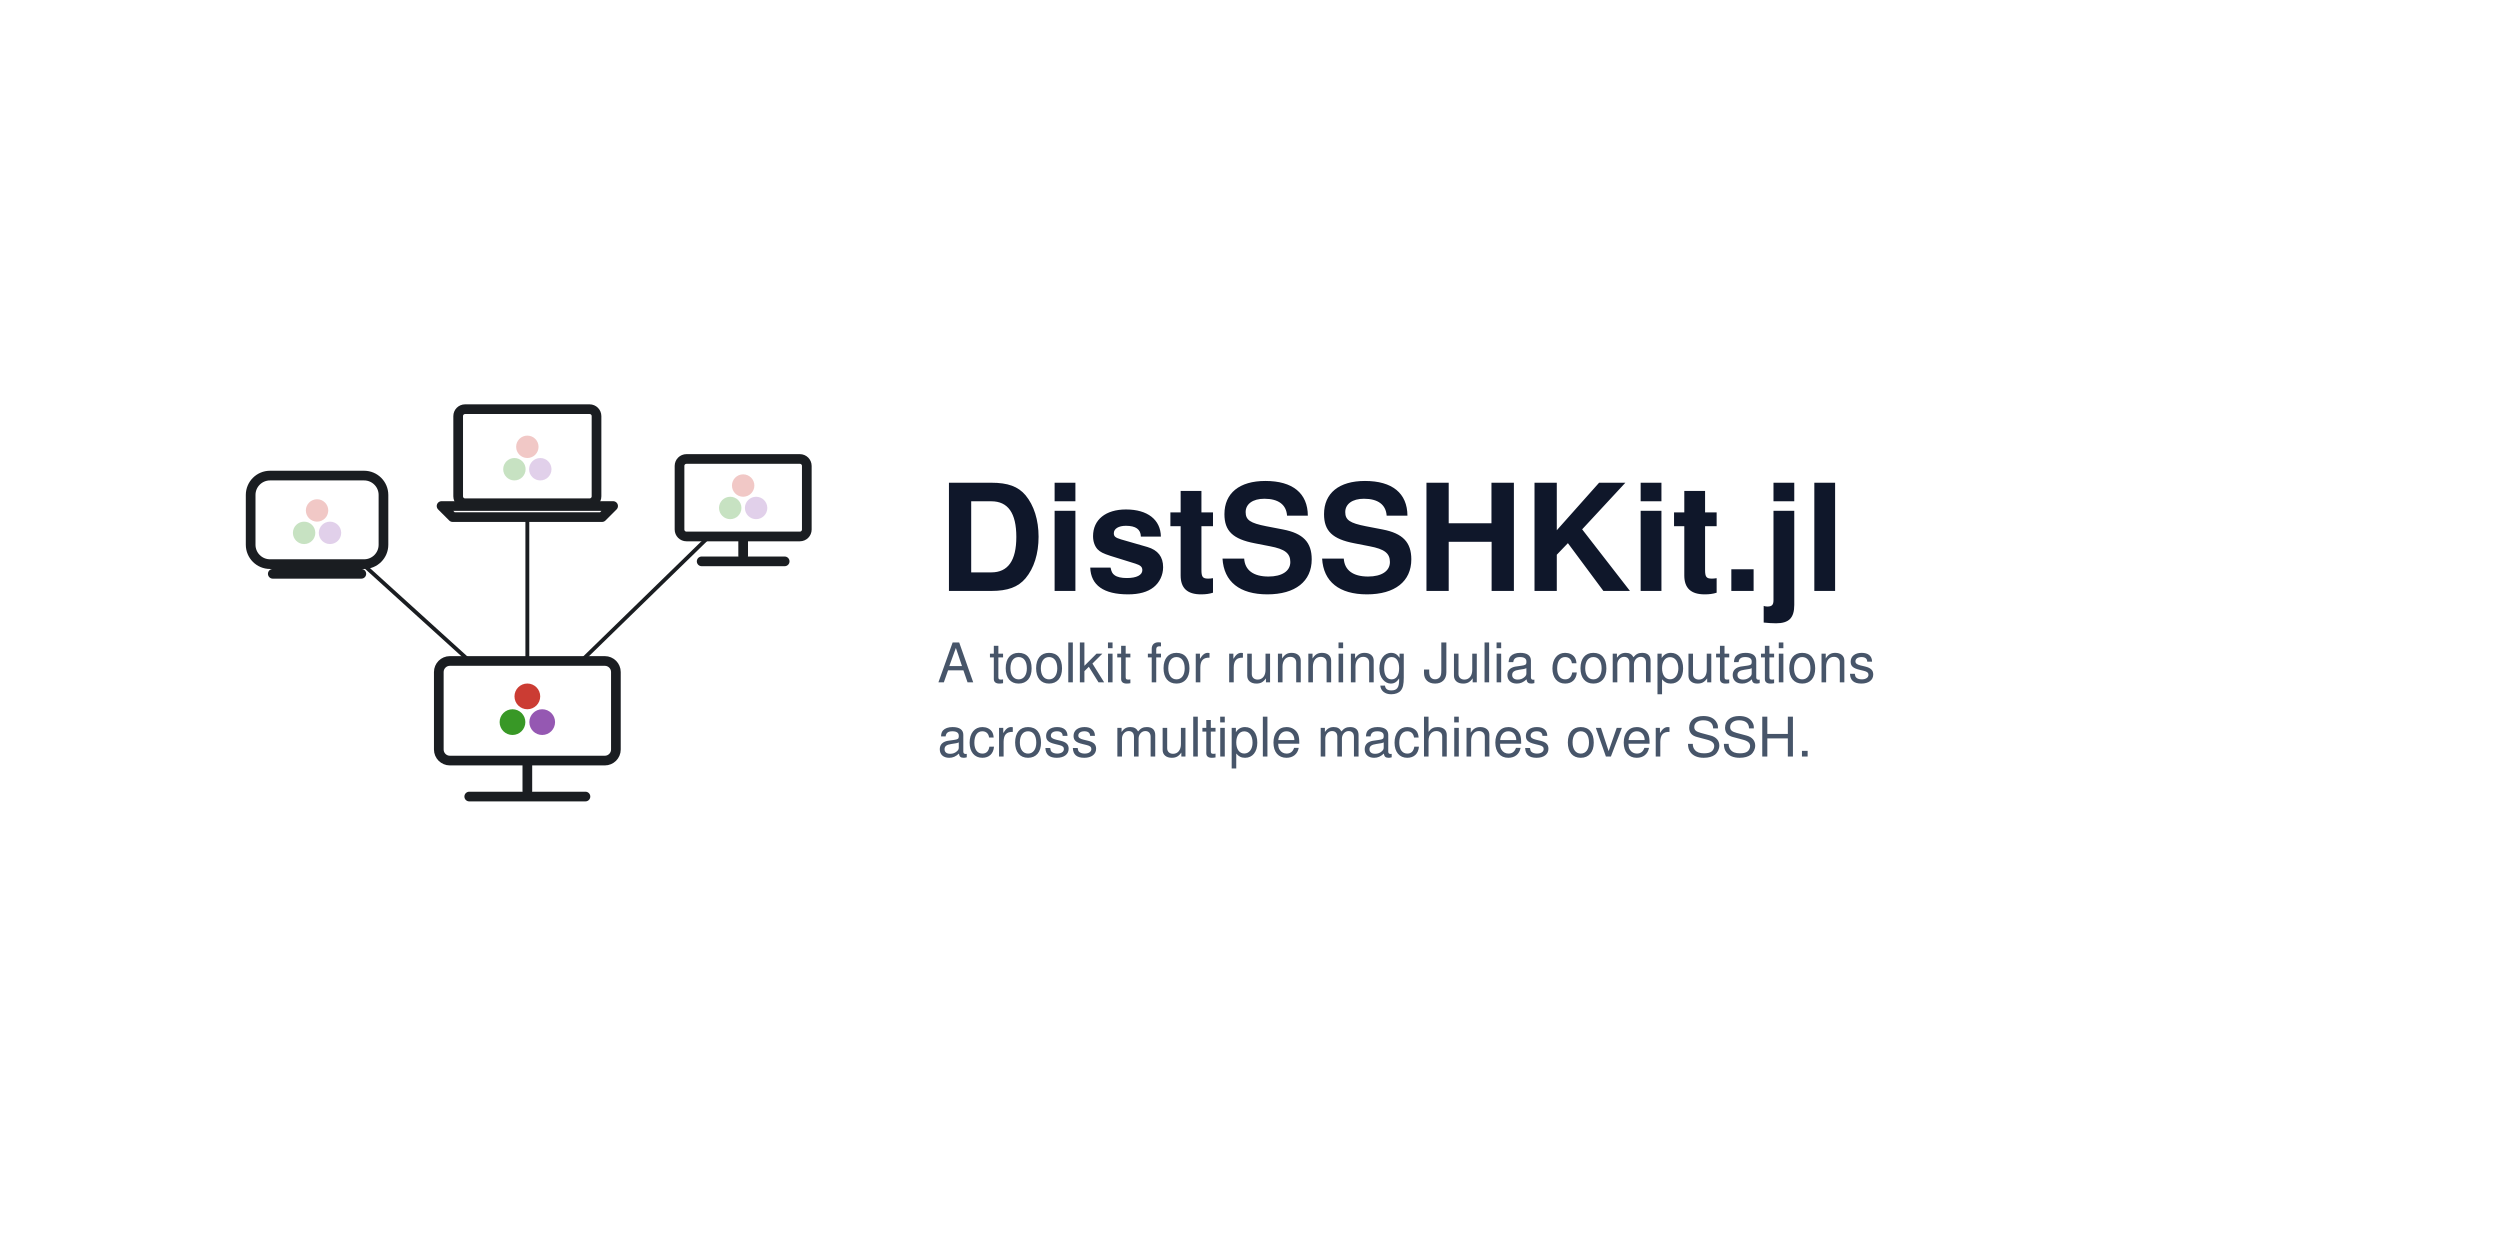
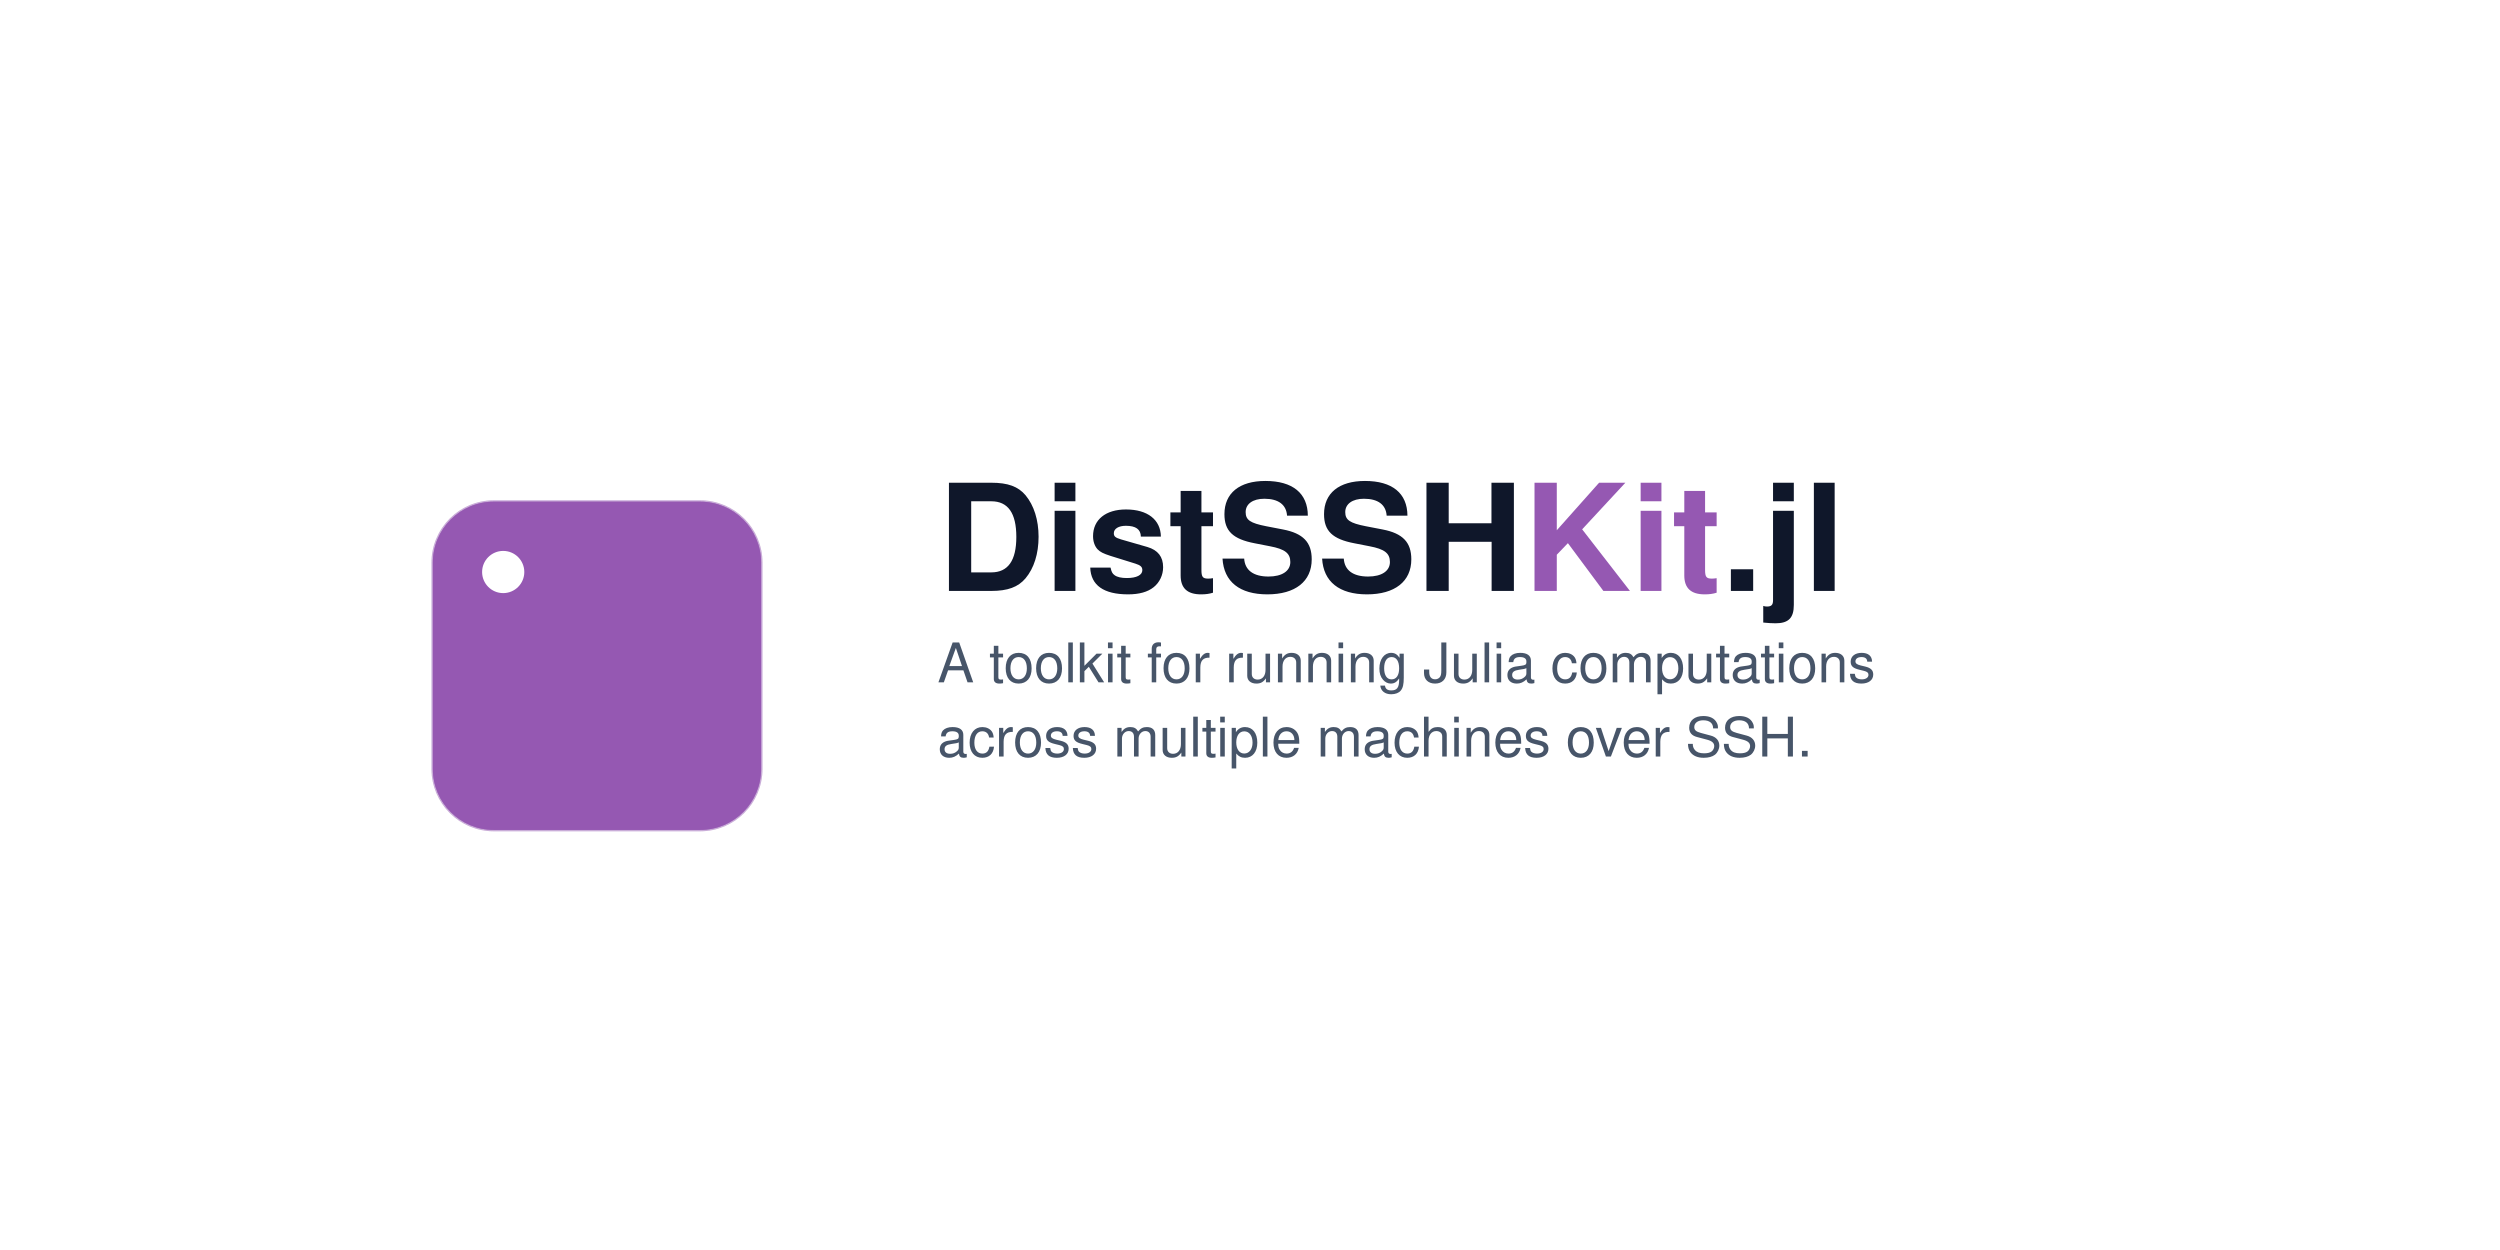
<svg xmlns="http://www.w3.org/2000/svg" width="1280" height="640" viewBox="0 0 1280 640">
  <rect width="1280" height="640" fill="#ffffff" />
-   <svg x="100" y="150" width="340" height="340" viewBox="0 26 240 240">
-     <defs>
-       <filter id="dot-glow" x="-100%" y="-100%" width="300%" height="300%">
-         <feGaussianBlur in="SourceGraphic" stdDeviation="1.6" result="b" />
-         <feMerge>
-           <feMergeNode in="b" />
-           <feMergeNode in="SourceGraphic" />
-         </feMerge>
-       </filter>
-       <style>
-       .stroke {
-         fill: none;
-         stroke: #1a1d21;
-         stroke-width: 3.5;
-         stroke-linecap: round;
-         stroke-linejoin: round;
-       }
-       .link {
-         stroke: #1a1d21;
-         stroke-width: 1.4;
-         stroke-linecap: round;
-         fill: none;
-       }
-       .pkt { filter: url(#dot-glow); }
-       .pkt-data {
-         fill: #1a1d21;
-         /* no glow — quieter than outbound Julia packets */
-       }
-       .attach { fill: none; stroke: none; }
-       @media (prefers-reduced-motion: reduce) {
-         .pkt, .pkt-data { display: none; }
-       }
-     </style>
-       <g id="laptop-body">
-         <rect class="stroke" x="-25" y="-22" width="50" height="34" rx="2.5" />
-         <path class="stroke" d="M-31,13 L31,13 L27,17 L-27,17 Z" />
-         <circle class="attach" id="attach-laptop" cx="0" cy="-3" r="0" />
-       </g>
-       <g id="minibox-body">
-         <rect class="stroke" x="-24" y="-16" width="48" height="32" rx="7" />
-         <line class="stroke" x1="-16" y1="19.5" x2="16" y2="19.5" />
-         <circle class="attach" id="attach-minibox" cx="0" cy="2" r="0" />
-       </g>
-       <g id="desktop-body">
-         <rect class="stroke" x="-23" y="-22" width="46" height="28" rx="2.5" />
-         <line class="stroke" x1="0" y1="7" x2="0" y2="13" />
-         <line class="stroke" x1="-15" y1="15" x2="15" y2="15" />
-         <circle class="attach" id="attach-desktop" cx="0" cy="-7" r="0" />
-       </g>
-       <g id="master-body">
-         <rect class="stroke" x="-32" y="-25" width="64" height="36" rx="4" />
-         <line class="stroke" x1="0" y1="12" x2="0" y2="22" />
-         <line class="stroke" x1="-21" y1="24" x2="21" y2="24" />
-         <circle class="attach" id="attach-master-l" cx="0" cy="-6" r="0" />
-         <circle class="attach" id="attach-master-c" cx="0" cy="-6" r="0" />
-         <circle class="attach" id="attach-master-r" cx="0" cy="-6" r="0" />
-       </g>
-       <g id="juliadot">
-         <circle cx="0" cy="-5.4" r="4.05" fill="#cb3c33" />
-         <circle cx="-4.677" cy="2.7" r="4.05" fill="#389826" />
-         <circle cx="4.677" cy="2.7" r="4.05" fill="#9558b2" />
-       </g>
-       <g id="juliadot-lg">
-         <circle cx="0" cy="-6.2" r="4.65" fill="#cb3c33" />
-         <circle cx="-5.369" cy="3.1" r="4.65" fill="#389826" />
-         <circle cx="5.369" cy="3.1" r="4.65" fill="#9558b2" />
-       </g>
-       <g id="remote-dots">
-         <circle cx="0" cy="-5.4" r="4.05" fill="#cb3c33" fill-opacity="0.28">
-           <animate attributeName="fill-opacity" begin="2.9s" dur="0.4s" values="0.28;1" fill="freeze" calcMode="spline" keySplines="0.4 0 0.2 1" />
-         </circle>
-         <circle cx="-4.677" cy="2.7" r="4.05" fill="#389826" fill-opacity="0.28">
-           <animate attributeName="fill-opacity" begin="3.6s" dur="0.4s" values="0.28;1" fill="freeze" calcMode="spline" keySplines="0.4 0 0.2 1" />
-         </circle>
-         <circle cx="4.677" cy="2.7" r="4.05" fill="#9558b2" fill-opacity="0.28">
-           <animate attributeName="fill-opacity" begin="4.3s" dur="0.4s" values="0.28;1" fill="freeze" calcMode="spline" keySplines="0.4 0 0.2 1" />
+   <svg x="100" y="150" width="340" height="340" viewBox="0 0 128 128">
+     <g transform="translate(45.79 40.23) scale(0.9038)">
+       <g>
+         <animateTransform attributeName="transform" type="rotate" dur="5.2s" repeatCount="indefinite" values="0 0 70;0 0 70;-15 0 70;-15 0 70;0 0 70;0 0 70" keyTimes="0;0.1;0.28;0.76;0.94;1" calcMode="spline" keySplines="0 0 1 1;.65 0 .25 1;0 0 1 1;.65 0 .25 1;0 0 1 1" />
+         <rect x="0" y="0" width="70" height="70" rx="13" fill="#9558b2" fill-opacity="0.27" stroke="#9558b2" stroke-opacity="0.2" stroke-width="0.6" />
+         <circle cx="15" cy="15" r="4.5" fill="#9558b2" opacity="0.18">
+           <animate attributeName="opacity" dur="5.2s" repeatCount="indefinite" values="0.18;0.18;1;1;0.18;0.18" keyTimes="0;0.44;0.5;0.7;0.76;1" />
        </circle>
      </g>
-       <g id="master-dots">
-         <circle cx="0" cy="-6.2" r="4.65" fill="#cb3c33" opacity="1">
-           <animate attributeName="opacity" begin="7.2s" dur="0.55s" values="1;0.15;1;0.3;1" keyTimes="0;0.22;0.45;0.7;1" calcMode="spline" keySplines="0.3 0 0.2 1; 0.3 0 0.2 1; 0.3 0 0.2 1; 0.3 0 0.2 1" fill="freeze" />
-           <animate attributeName="r" begin="7.2s" dur="0.55s" values="4.65;5.65;4.65;5.25;4.65" keyTimes="0;0.22;0.45;0.7;1" calcMode="spline" keySplines="0.3 0 0.2 1; 0.3 0 0.2 1; 0.3 0 0.2 1; 0.3 0 0.2 1" fill="freeze" />
-         </circle>
-         <circle cx="-5.369" cy="3.1" r="4.65" fill="#389826" opacity="1">
-           <animate attributeName="opacity" begin="7.2s" dur="0.55s" values="1;0.15;1;0.3;1" keyTimes="0;0.22;0.45;0.7;1" calcMode="spline" keySplines="0.3 0 0.2 1; 0.3 0 0.2 1; 0.3 0 0.2 1; 0.3 0 0.2 1" fill="freeze" />
-           <animate attributeName="r" begin="7.2s" dur="0.55s" values="4.65;5.65;4.65;5.25;4.65" keyTimes="0;0.22;0.45;0.7;1" calcMode="spline" keySplines="0.3 0 0.2 1; 0.3 0 0.2 1; 0.3 0 0.2 1; 0.3 0 0.2 1" fill="freeze" />
-         </circle>
-         <circle cx="5.369" cy="3.1" r="4.65" fill="#9558b2" opacity="1">
-           <animate attributeName="opacity" begin="7.2s" dur="0.55s" values="1;0.15;1;0.3;1" keyTimes="0;0.22;0.45;0.7;1" calcMode="spline" keySplines="0.3 0 0.2 1; 0.3 0 0.2 1; 0.3 0 0.2 1; 0.3 0 0.2 1" fill="freeze" />
-           <animate attributeName="r" begin="7.2s" dur="0.55s" values="4.65;5.65;4.65;5.25;4.65" keyTimes="0;0.22;0.45;0.7;1" calcMode="spline" keySplines="0.3 0 0.2 1; 0.3 0 0.2 1; 0.3 0 0.2 1; 0.3 0 0.2 1" fill="freeze" />
+       <g>
+         <animateTransform attributeName="transform" type="rotate" dur="5.2s" repeatCount="indefinite" values="0 0 70;0 0 70;-30 0 70;-30 0 70;0 0 70;0 0 70" keyTimes="0;0.1;0.28;0.76;0.94;1" calcMode="spline" keySplines="0 0 1 1;.65 0 .25 1;0 0 1 1;.65 0 .25 1;0 0 1 1" />
+         <rect x="0" y="0" width="70" height="70" rx="13" fill="#9558b2" fill-opacity="0.27" stroke="#9558b2" stroke-opacity="0.2" stroke-width="0.6" />
+         <circle cx="15" cy="15" r="4.5" fill="#9558b2" opacity="0.18">
+           <animate attributeName="opacity" dur="5.2s" repeatCount="indefinite" values="0.18;0.18;1;1;0.18;0.18" keyTimes="0;0.44;0.5;0.7;0.76;1" />
        </circle>
      </g>
-     </defs>
-     <g id="hub" transform="translate(120, 178)">
-       <path id="link-l" fill="none" stroke="none" d="M0,0 L-76,-69">
-         <animate attributeName="d" fill="freeze" calcMode="spline" begin="0s" dur="12s" keyTimes="0;0.08;0.16;0.24;0.32;0.4;0.48;0.56;0.64;0.72;0.8;0.88;1" keySplines="0.45 0 0.55 1; 0.45 0 0.55 1; 0.45 0 0.55 1; 0.45 0 0.55 1; 0.45 0 0.55 1; 0.45 0 0.55 1; 0.45 0 0.55 1; 0.45 0 0.55 1; 0.45 0 0.55 1; 0.45 0 0.55 1; 0.45 0 0.55 1; 0.45 0 0.55 1" values="M0,0 L-76,-69;M0,0 L-76,-76;M0,0 L-76,-69;M0,0 L-76,-75;M0,0 L-76,-69;M0,0 L-76,-74;M0,0 L-76,-69;M0,0 L-76,-72.5;M0,0 L-76,-69;M0,0 L-76,-71;M0,0 L-76,-69;M0,0 L-76,-69.8;M0,0 L-76,-69" />
-       </path>
-       <path id="link-t" fill="none" stroke="none" d="M0,0 L0,-92">
-         <animate attributeName="d" fill="freeze" calcMode="spline" begin="0.25s" dur="12s" keyTimes="0;0.08;0.16;0.24;0.32;0.4;0.48;0.56;0.64;0.72;0.8;0.88;1" keySplines="0.45 0 0.55 1; 0.45 0 0.55 1; 0.45 0 0.55 1; 0.45 0 0.55 1; 0.45 0 0.55 1; 0.45 0 0.55 1; 0.45 0 0.55 1; 0.45 0 0.55 1; 0.45 0 0.55 1; 0.45 0 0.55 1; 0.45 0 0.55 1; 0.45 0 0.55 1" values="M0,0 L0,-92;M0,0 L0,-99;M0,0 L0,-92;M0,0 L0,-98;M0,0 L0,-92;M0,0 L0,-97;M0,0 L0,-92;M0,0 L0,-95.5;M0,0 L0,-92;M0,0 L0,-94;M0,0 L0,-92;M0,0 L0,-92.8;M0,0 L0,-92" />
-       </path>
-       <path id="link-r" fill="none" stroke="none" d="M0,0 L78,-76">
-         <animate attributeName="d" fill="freeze" calcMode="spline" begin="0.5s" dur="12s" keyTimes="0;0.08;0.16;0.24;0.32;0.4;0.48;0.56;0.64;0.72;0.8;0.88;1" keySplines="0.45 0 0.55 1; 0.45 0 0.55 1; 0.45 0 0.55 1; 0.45 0 0.55 1; 0.45 0 0.55 1; 0.45 0 0.55 1; 0.45 0 0.55 1; 0.45 0 0.55 1; 0.45 0 0.55 1; 0.45 0 0.55 1; 0.45 0 0.55 1; 0.45 0 0.55 1" values="M0,0 L78,-76;M0,0 L78,-83;M0,0 L78,-76;M0,0 L78,-82;M0,0 L78,-76;M0,0 L78,-81;M0,0 L78,-76;M0,0 L78,-79.5;M0,0 L78,-76;M0,0 L78,-78;M0,0 L78,-76;M0,0 L78,-76.8;M0,0 L78,-76" />
-       </path>
-       <circle class="pkt" r="3.5" fill="#cb3c33" opacity="0">
-         <animate attributeName="opacity" begin="2.4s" dur="0.5s" values="0;1;1;0" keyTimes="0;0.12;0.88;1" fill="freeze" />
-         <animateMotion begin="2.4s" dur="0.5s" fill="freeze" keyPoints="0.20;0.78" keyTimes="0;1" calcMode="linear">
-           <mpath href="#link-l" />
-         </animateMotion>
+       <g>
+         <animateTransform attributeName="transform" type="rotate" dur="5.2s" repeatCount="indefinite" values="0 0 70;0 0 70;-45 0 70;-45 0 70;0 0 70;0 0 70" keyTimes="0;0.1;0.28;0.76;0.94;1" calcMode="spline" keySplines="0 0 1 1;.65 0 .25 1;0 0 1 1;.65 0 .25 1;0 0 1 1" />
+         <rect x="0" y="0" width="70" height="70" rx="13" fill="#9558b2" fill-opacity="0.27" stroke="#9558b2" stroke-opacity="0.2" stroke-width="0.6" />
+         <circle cx="15" cy="15" r="4.5" fill="#9558b2" opacity="0.18">
+           <animate attributeName="opacity" dur="5.2s" repeatCount="indefinite" values="0.18;0.18;1;1;0.18;0.18" keyTimes="0;0.44;0.5;0.7;0.76;1" />
+         </circle>
+       </g>
+       <rect x="0" y="0" width="70" height="70" rx="13" fill="#9558b2" />
+       <circle cx="15" cy="15" r="4.5" fill="#ffffff" />
+       <circle cx="15" cy="15" r="3" fill="#ffffff" opacity="0">
+         <animateMotion dur="5.2s" repeatCount="indefinite" path="M0 0L-14.75 -2.01" keyPoints="0;0;1;1" keyTimes="0;0.3;0.45;1" calcMode="spline" keySplines="0 0 1 1;.45 0 .2 1;0 0 1 1" />
+         <animate attributeName="opacity" dur="5.2s" repeatCount="indefinite" values="0;0;1;1;0;0" keyTimes="0;0.299;0.3;0.45;0.49;1" />
      </circle>
-       <circle class="pkt" r="3.5" fill="#389826" opacity="0">
-         <animate attributeName="opacity" begin="3.1s" dur="0.5s" values="0;1;1;0" keyTimes="0;0.12;0.88;1" fill="freeze" />
-         <animateMotion begin="3.1s" dur="0.5s" fill="freeze" keyPoints="0.20;0.78" keyTimes="0;1" calcMode="linear">
-           <mpath href="#link-l" />
-         </animateMotion>
+       <circle cx="15" cy="15" r="3" fill="#ffffff" opacity="0">
+         <animateMotion dur="5.2s" repeatCount="indefinite" path="M0 0L-29.51 -0.13" keyPoints="0;0;1;1" keyTimes="0;0.3;0.45;1" calcMode="spline" keySplines="0 0 1 1;.45 0 .2 1;0 0 1 1" />
+         <animate attributeName="opacity" dur="5.2s" repeatCount="indefinite" values="0;0;1;1;0;0" keyTimes="0;0.299;0.3;0.45;0.49;1" />
      </circle>
-       <circle class="pkt" r="3.5" fill="#9558b2" opacity="0">
-         <animate attributeName="opacity" begin="3.8s" dur="0.5s" values="0;1;1;0" keyTimes="0;0.12;0.88;1" fill="freeze" />
-         <animateMotion begin="3.8s" dur="0.5s" fill="freeze" keyPoints="0.20;0.78" keyTimes="0;1" calcMode="linear">
-           <mpath href="#link-l" />
-         </animateMotion>
-       </circle>
-       <circle class="pkt" r="3.5" fill="#cb3c33" opacity="0">
-         <animate attributeName="opacity" begin="2.4s" dur="0.5s" values="0;1;1;0" keyTimes="0;0.12;0.88;1" fill="freeze" />
-         <animateMotion begin="2.4s" dur="0.5s" fill="freeze" keyPoints="0.20;0.78" keyTimes="0;1" calcMode="linear">
-           <mpath href="#link-t" />
-         </animateMotion>
-       </circle>
-       <circle class="pkt" r="3.5" fill="#389826" opacity="0">
-         <animate attributeName="opacity" begin="3.1s" dur="0.5s" values="0;1;1;0" keyTimes="0;0.12;0.88;1" fill="freeze" />
-         <animateMotion begin="3.1s" dur="0.5s" fill="freeze" keyPoints="0.20;0.78" keyTimes="0;1" calcMode="linear">
-           <mpath href="#link-t" />
-         </animateMotion>
-       </circle>
-       <circle class="pkt" r="3.5" fill="#9558b2" opacity="0">
-         <animate attributeName="opacity" begin="3.8s" dur="0.5s" values="0;1;1;0" keyTimes="0;0.12;0.88;1" fill="freeze" />
-         <animateMotion begin="3.8s" dur="0.5s" fill="freeze" keyPoints="0.20;0.78" keyTimes="0;1" calcMode="linear">
-           <mpath href="#link-t" />
-         </animateMotion>
-       </circle>
-       <circle class="pkt" r="3.5" fill="#cb3c33" opacity="0">
-         <animate attributeName="opacity" begin="2.4s" dur="0.5s" values="0;1;1;0" keyTimes="0;0.12;0.88;1" fill="freeze" />
-         <animateMotion begin="2.4s" dur="0.5s" fill="freeze" keyPoints="0.20;0.78" keyTimes="0;1" calcMode="linear">
-           <mpath href="#link-r" />
-         </animateMotion>
-       </circle>
-       <circle class="pkt" r="3.5" fill="#389826" opacity="0">
-         <animate attributeName="opacity" begin="3.1s" dur="0.5s" values="0;1;1;0" keyTimes="0;0.12;0.88;1" fill="freeze" />
-         <animateMotion begin="3.1s" dur="0.5s" fill="freeze" keyPoints="0.20;0.78" keyTimes="0;1" calcMode="linear">
-           <mpath href="#link-r" />
-         </animateMotion>
-       </circle>
-       <circle class="pkt" r="3.5" fill="#9558b2" opacity="0">
-         <animate attributeName="opacity" begin="3.8s" dur="0.5s" values="0;1;1;0" keyTimes="0;0.12;0.88;1" fill="freeze" />
-         <animateMotion begin="3.8s" dur="0.5s" fill="freeze" keyPoints="0.20;0.78" keyTimes="0;1" calcMode="linear">
-           <mpath href="#link-r" />
-         </animateMotion>
-       </circle>
-       <circle class="pkt-data" r="2.2" opacity="0">
-         <animate attributeName="opacity" begin="6.6s" dur="0.5s" values="0;0.45;0.45;0" keyTimes="0;0.12;0.88;1" fill="freeze" />
-         <animateMotion begin="6.6s" dur="0.5s" fill="freeze" keyPoints="0.78;0.20" keyTimes="0;1" calcMode="linear">
-           <mpath href="#link-l" />
-         </animateMotion>
-       </circle>
-       <circle class="pkt-data" r="2.2" opacity="0">
-         <animate attributeName="opacity" begin="6.6s" dur="0.5s" values="0;0.45;0.45;0" keyTimes="0;0.12;0.88;1" fill="freeze" />
-         <animateMotion begin="6.6s" dur="0.5s" fill="freeze" keyPoints="0.78;0.20" keyTimes="0;1" calcMode="linear">
-           <mpath href="#link-t" />
-         </animateMotion>
-       </circle>
-       <circle class="pkt-data" r="2.2" opacity="0">
-         <animate attributeName="opacity" begin="6.6s" dur="0.5s" values="0;0.45;0.45;0" keyTimes="0;0.12;0.88;1" fill="freeze" />
-         <animateMotion begin="6.6s" dur="0.5s" fill="freeze" keyPoints="0.78;0.20" keyTimes="0;1" calcMode="linear">
-           <mpath href="#link-r" />
-         </animateMotion>
+       <circle cx="15" cy="15" r="3" fill="#ffffff" opacity="0">
+         <animateMotion dur="5.2s" repeatCount="indefinite" path="M0 0L-43.28 5.5" keyPoints="0;0;1;1" keyTimes="0;0.3;0.45;1" calcMode="spline" keySplines="0 0 1 1;.45 0 .2 1;0 0 1 1" />
+         <animate attributeName="opacity" dur="5.2s" repeatCount="indefinite" values="0;0;1;1;0;0" keyTimes="0;0.299;0.3;0.45;0.49;1" />
      </circle>
    </g>
-     <g transform="translate(44, 108)">
-       <g>
-         <animateTransform attributeName="transform" type="translate" values="0 0;0 -7;0 0;0 -6;0 0;0 -5;0 0;0 -3.5;0 0;0 -2;0 0;0 -0.8;0 0" keyTimes="0;0.08;0.16;0.24;0.32;0.4;0.48;0.56;0.64;0.72;0.8;0.88;1" calcMode="spline" keySplines="0.45 0 0.55 1; 0.45 0 0.55 1; 0.45 0 0.55 1; 0.45 0 0.55 1; 0.45 0 0.55 1; 0.45 0 0.55 1; 0.45 0 0.55 1; 0.45 0 0.55 1; 0.45 0 0.55 1; 0.45 0 0.55 1; 0.45 0 0.55 1; 0.45 0 0.55 1" dur="12s" begin="0s" fill="freeze" />
-         <use href="#minibox-body" />
-         <line class="link" x1="16.5" y1="16" x2="55.1" y2="51">
-           <animate attributeName="y2" fill="freeze" calcMode="spline" begin="0s" dur="12s" keyTimes="0;0.08;0.16;0.24;0.32;0.4;0.48;0.56;0.64;0.72;0.8;0.88;1" keySplines="0.45 0 0.55 1; 0.45 0 0.55 1; 0.45 0 0.55 1; 0.45 0 0.55 1; 0.45 0 0.55 1; 0.45 0 0.55 1; 0.45 0 0.55 1; 0.45 0 0.55 1; 0.45 0 0.55 1; 0.45 0 0.55 1; 0.45 0 0.55 1; 0.45 0 0.55 1" values="51;58;51;57;51;56;51;54.5;51;53;51;51.8;51" />
-         </line>
-         <g transform="translate(0, 2)">
-           <g>
-             <animateTransform attributeName="transform" type="rotate" values="0 0 0;360 0 0;720 0 0;1080 0 0" keyTimes="0;0.33;0.66;1" calcMode="spline" keySplines="0.2 0.05 0.25 1; 0.2 0.05 0.25 1; 0.2 0.05 0.25 1" begin="4.7s" dur="1.8s" fill="freeze" />
-             <use href="#remote-dots" />
-           </g>
-         </g>
-       </g>
-     </g>
-     <g transform="translate(120, 90)">
-       <g>
-         <animateTransform attributeName="transform" type="translate" values="0 0;0 -7;0 0;0 -6;0 0;0 -5;0 0;0 -3.5;0 0;0 -2;0 0;0 -0.8;0 0" keyTimes="0;0.08;0.16;0.24;0.32;0.4;0.48;0.56;0.64;0.72;0.8;0.88;1" calcMode="spline" keySplines="0.45 0 0.55 1; 0.45 0 0.55 1; 0.45 0 0.55 1; 0.45 0 0.55 1; 0.45 0 0.55 1; 0.45 0 0.55 1; 0.45 0 0.55 1; 0.45 0 0.55 1; 0.45 0 0.55 1; 0.45 0 0.55 1; 0.45 0 0.55 1; 0.45 0 0.55 1" dur="12s" begin="0.25s" fill="freeze" />
-         <use href="#laptop-body" />
-         <line class="link" x1="0" y1="17" x2="0" y2="69">
-           <animate attributeName="y2" fill="freeze" calcMode="spline" begin="0.25s" dur="12s" keyTimes="0;0.08;0.16;0.24;0.32;0.4;0.48;0.56;0.64;0.72;0.8;0.88;1" keySplines="0.45 0 0.55 1; 0.45 0 0.55 1; 0.45 0 0.55 1; 0.45 0 0.55 1; 0.45 0 0.55 1; 0.45 0 0.55 1; 0.45 0 0.55 1; 0.45 0 0.55 1; 0.45 0 0.55 1; 0.45 0 0.55 1; 0.45 0 0.55 1; 0.45 0 0.55 1" values="69;76;69;75;69;74;69;72.5;69;71;69;69.8;69" />
-         </line>
-         <g transform="translate(0, -3)">
-           <g>
-             <animateTransform attributeName="transform" type="rotate" values="0 0 0;360 0 0;720 0 0;1080 0 0" keyTimes="0;0.33;0.66;1" calcMode="spline" keySplines="0.2 0.05 0.25 1; 0.2 0.05 0.25 1; 0.2 0.05 0.25 1" begin="4.7s" dur="1.8s" fill="freeze" />
-             <use href="#remote-dots" />
-           </g>
-         </g>
-       </g>
-     </g>
-     <g transform="translate(198, 108)">
-       <g>
-         <animateTransform attributeName="transform" type="translate" values="0 0;0 -7;0 0;0 -6;0 0;0 -5;0 0;0 -3.5;0 0;0 -2;0 0;0 -0.8;0 0" keyTimes="0;0.08;0.16;0.24;0.32;0.4;0.48;0.56;0.64;0.72;0.8;0.88;1" calcMode="spline" keySplines="0.45 0 0.55 1; 0.45 0 0.55 1; 0.45 0 0.55 1; 0.45 0 0.55 1; 0.45 0 0.55 1; 0.45 0 0.55 1; 0.45 0 0.55 1; 0.45 0 0.55 1; 0.45 0 0.55 1; 0.45 0 0.55 1; 0.45 0 0.55 1; 0.45 0 0.55 1" dur="12s" begin="0.5s" fill="freeze" />
-         <use href="#desktop-body" />
-         <line class="link" x1="-12.3" y1="6" x2="-58.5" y2="51">
-           <animate attributeName="y2" fill="freeze" calcMode="spline" begin="0.5s" dur="12s" keyTimes="0;0.08;0.16;0.24;0.32;0.4;0.48;0.56;0.64;0.72;0.8;0.88;1" keySplines="0.45 0 0.55 1; 0.45 0 0.55 1; 0.45 0 0.55 1; 0.45 0 0.55 1; 0.45 0 0.55 1; 0.45 0 0.55 1; 0.45 0 0.55 1; 0.45 0 0.55 1; 0.45 0 0.55 1; 0.45 0 0.55 1; 0.45 0 0.55 1; 0.45 0 0.55 1" values="51;58;51;57;51;56;51;54.5;51;53;51;51.8;51" />
-         </line>
-         <g transform="translate(0, -7)">
-           <g>
-             <animateTransform attributeName="transform" type="rotate" values="0 0 0;360 0 0;720 0 0;1080 0 0" keyTimes="0;0.33;0.66;1" calcMode="spline" keySplines="0.2 0.05 0.25 1; 0.2 0.05 0.25 1; 0.2 0.05 0.25 1" begin="4.7s" dur="1.8s" fill="freeze" />
-             <use href="#remote-dots" />
-           </g>
-         </g>
-       </g>
-     </g>
-     <g transform="translate(120, 184)">
-       <use href="#master-body" />
-       <g transform="translate(0, -6)">
-         <g>
-           <animateTransform attributeName="transform" type="rotate" values="0 0 0;360 0 0;720 0 0;1080 0 0" keyTimes="0;0.33;0.66;1" calcMode="spline" keySplines="0.2 0.05 0.25 1; 0.2 0.05 0.25 1; 0.2 0.05 0.25 1" begin="2.4s" dur="2.1s" fill="freeze" />
-           <g>
-             <animateTransform attributeName="transform" type="rotate" values="0 0 0;360 0 0;720 0 0;1080 0 0" keyTimes="0;0.33;0.66;1" calcMode="spline" keySplines="0.2 0.05 0.25 1; 0.2 0.05 0.25 1; 0.2 0.05 0.25 1" begin="4.7s" dur="1.8s" fill="freeze" />
-             <use href="#master-dots" />
-           </g>
-         </g>
-       </g>
-     </g>
  </svg>
-   <text x="480" y="276" dominant-baseline="middle" fill="#0f172a" font-family="'Helvetica Neue', Helvetica, Arial, sans-serif" font-size="76" font-weight="800">DistSSHKit.jl</text>
+   <text x="480" y="276" dominant-baseline="middle" fill="#0f172a" font-family="'Helvetica Neue', Helvetica, Arial, sans-serif" font-size="76" font-weight="800">DistSSH<tspan fill="#9558b2">Kit</tspan>.jl</text>
  <text x="480" y="340" dominant-baseline="middle" fill="#475569" font-family="'Helvetica Neue', Helvetica, Arial, sans-serif" font-size="28" font-weight="500">A toolkit for running Julia computations</text>
  <text x="480" y="378" dominant-baseline="middle" fill="#475569" font-family="'Helvetica Neue', Helvetica, Arial, sans-serif" font-size="28" font-weight="500">across multiple machines over SSH.</text>
</svg>
